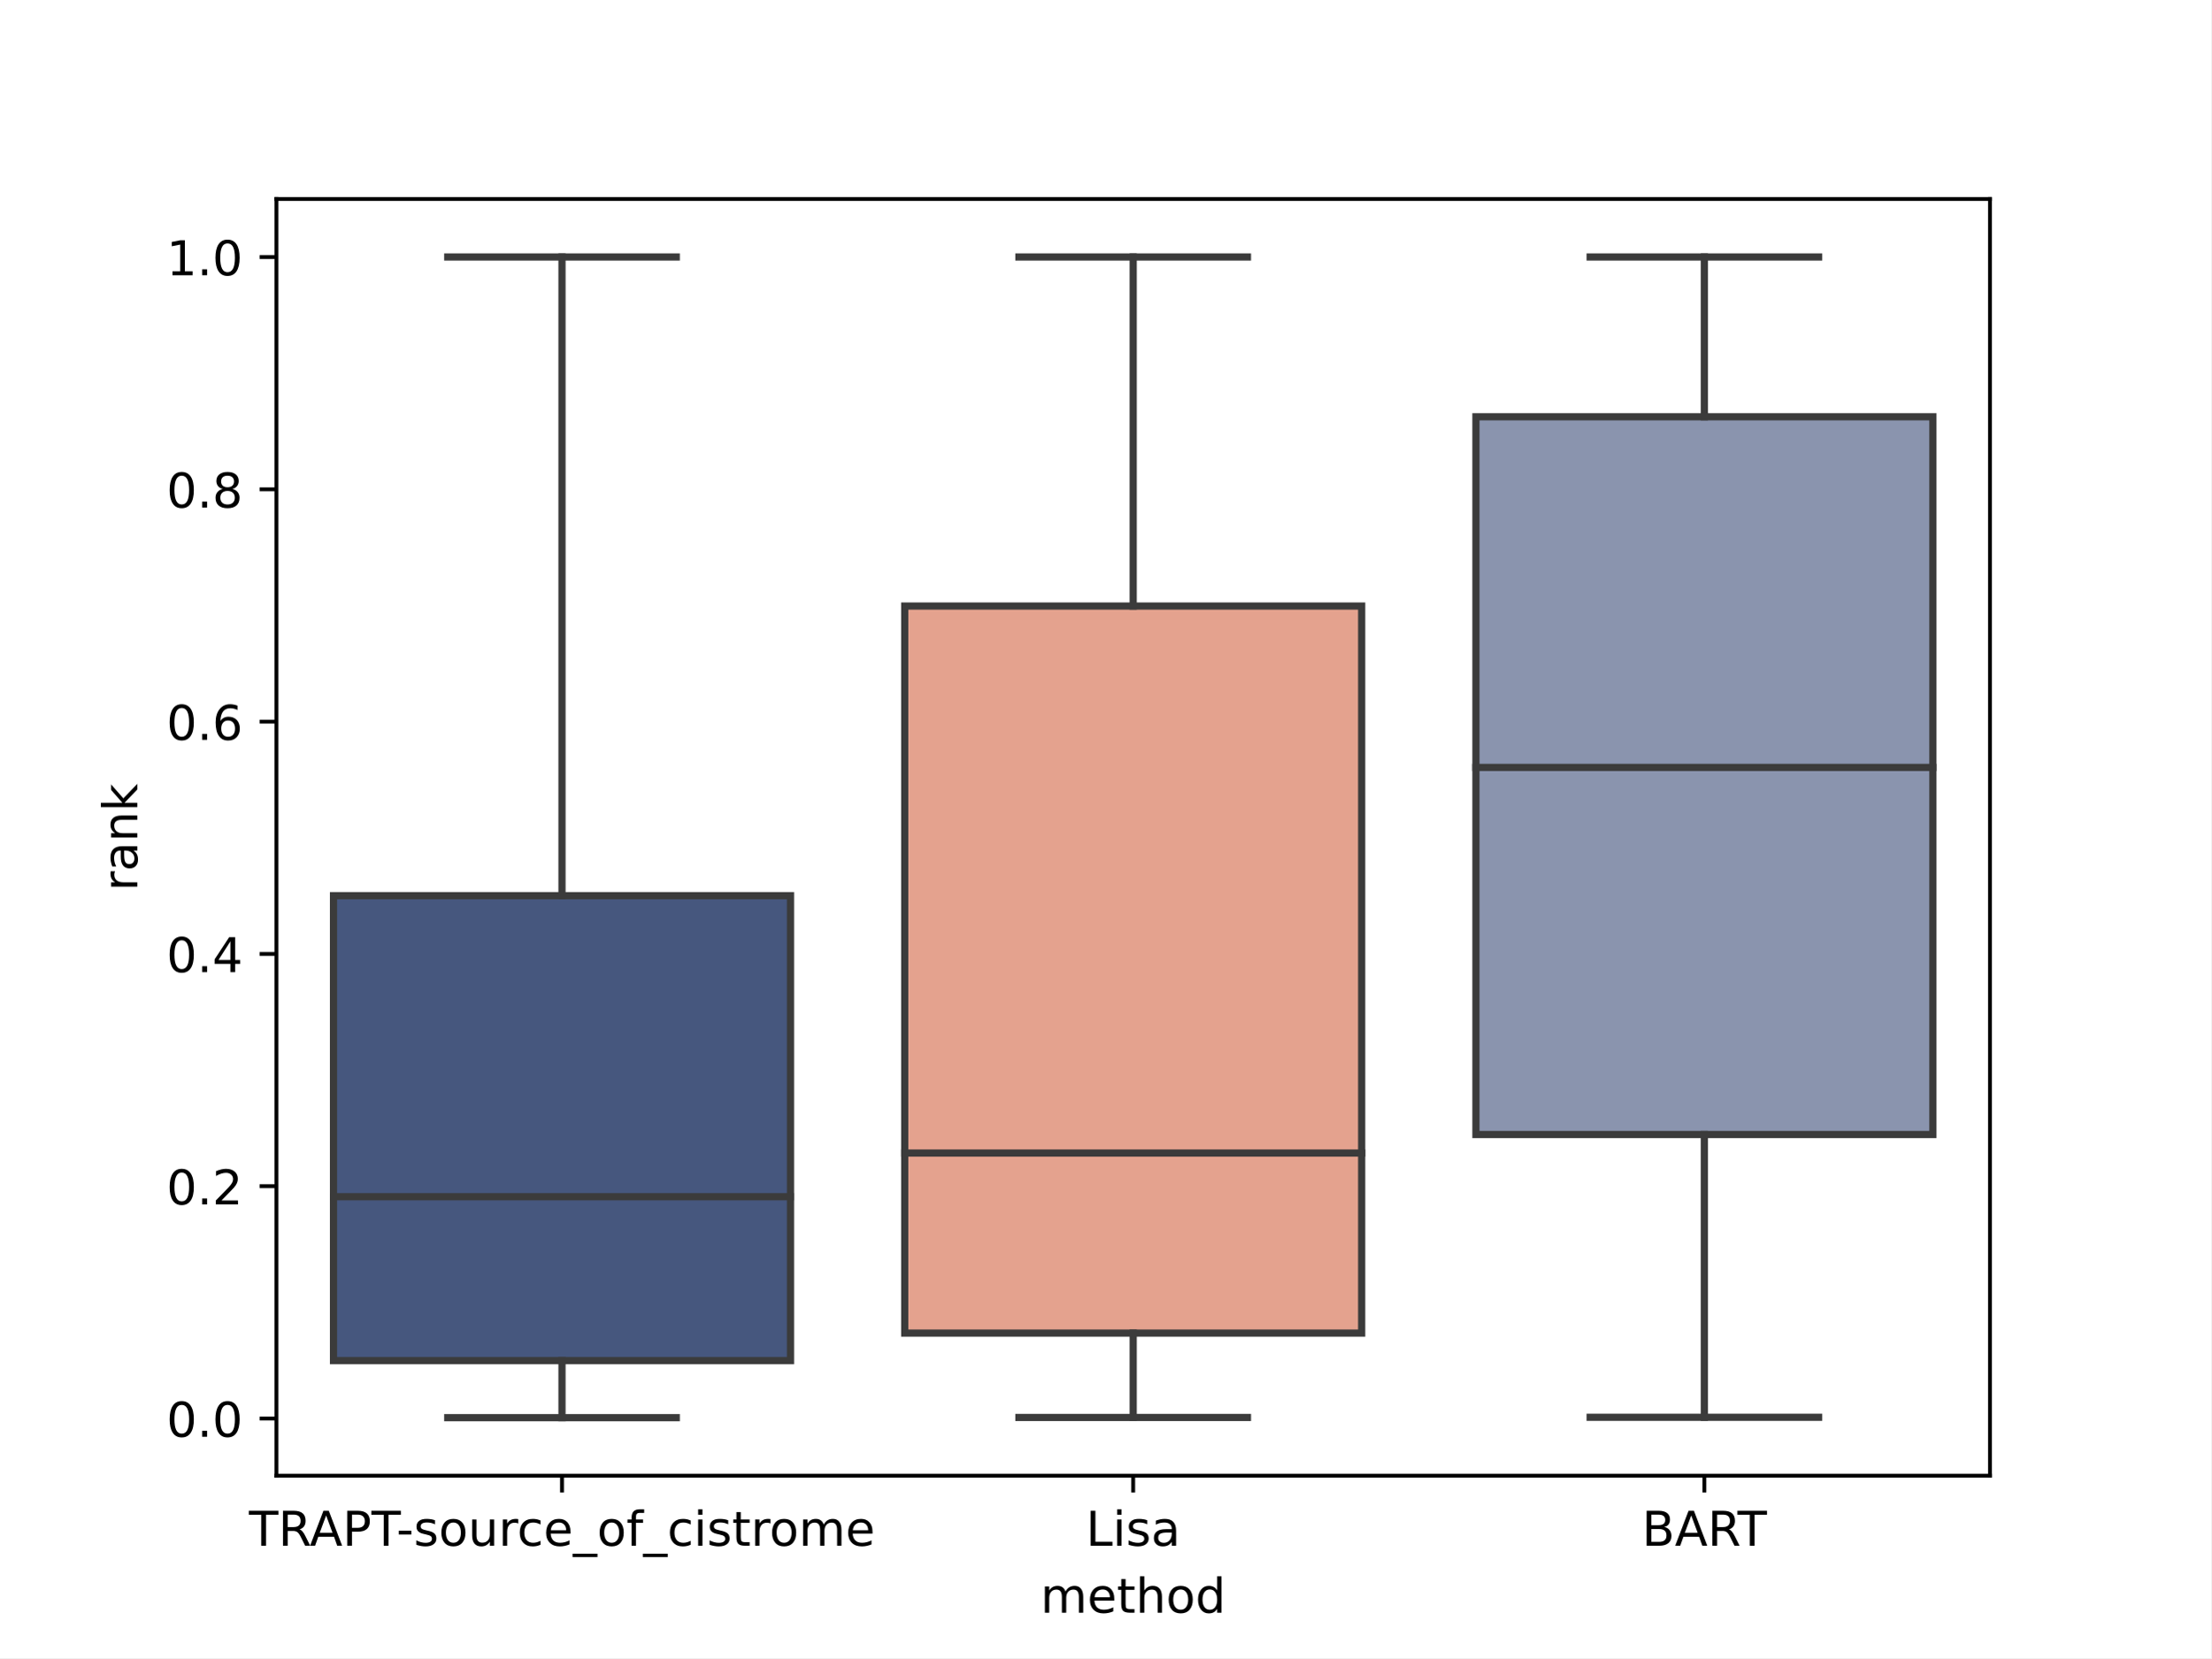
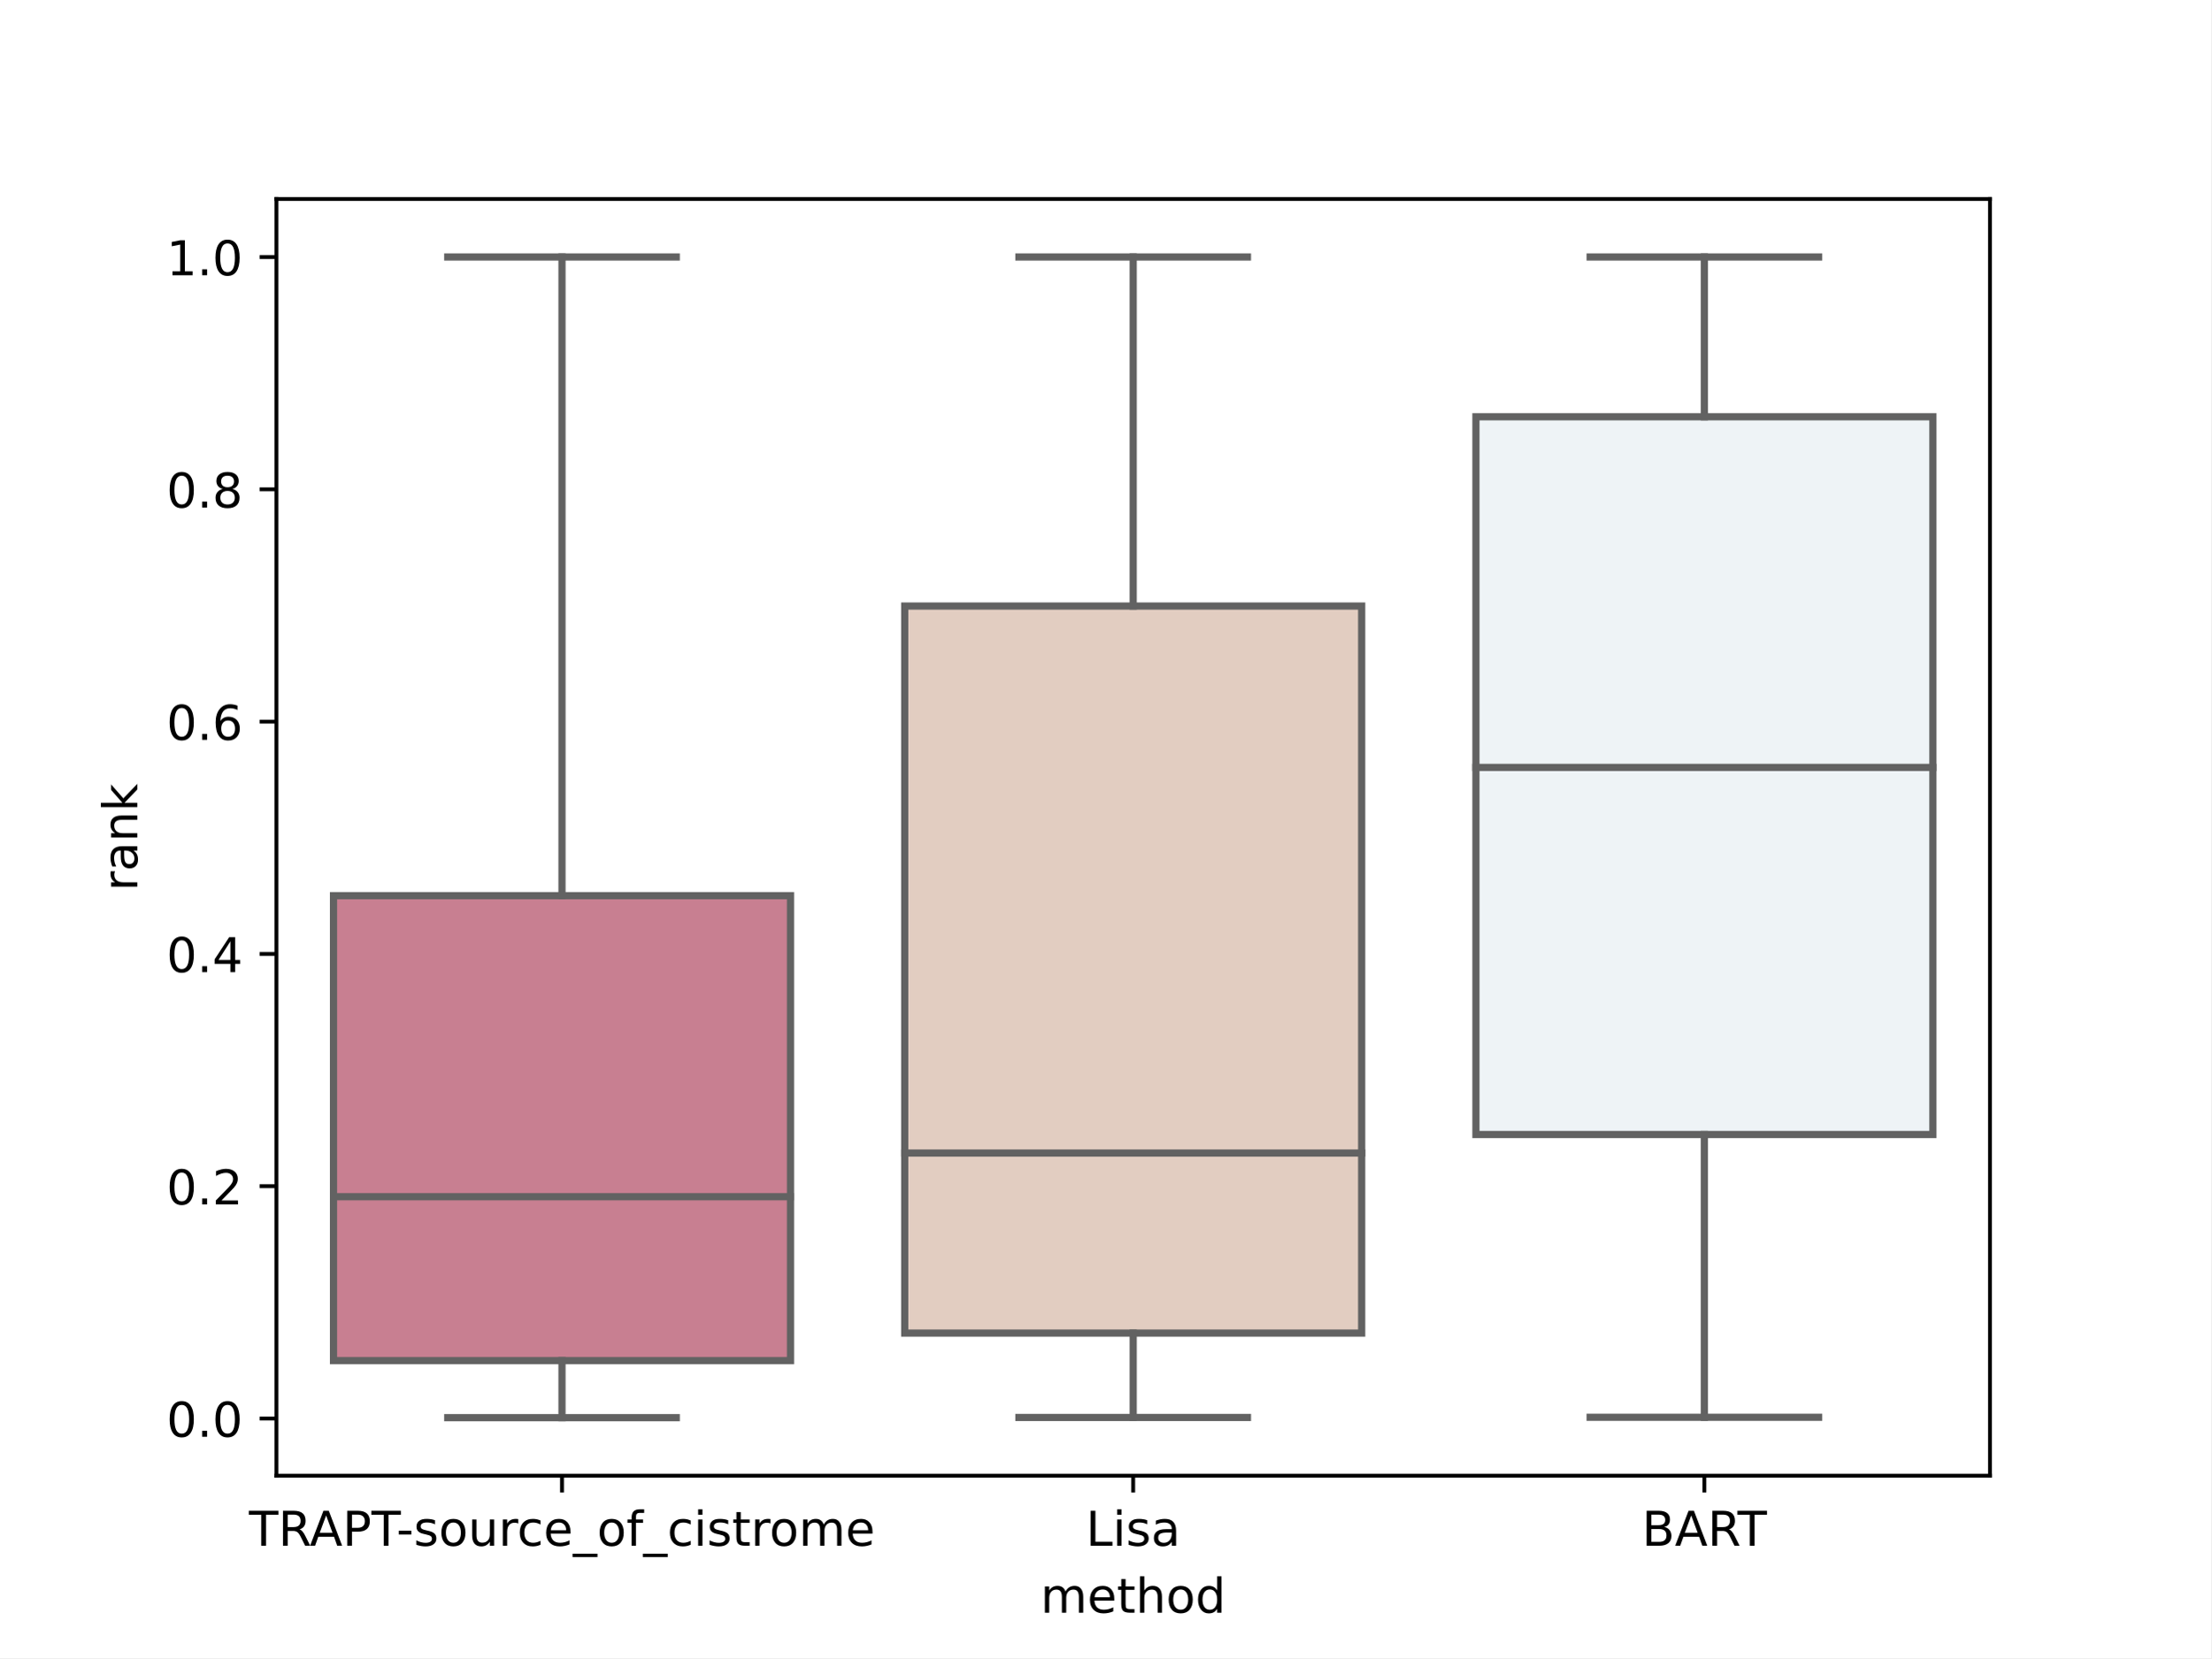
<svg xmlns="http://www.w3.org/2000/svg" xmlns:xlink="http://www.w3.org/1999/xlink" width="460.8pt" height="345.6pt" viewBox="0 0 460.8 345.6" version="1.1">
  <defs>
    <style type="text/css">*{stroke-linejoin: round; stroke-linecap: butt}</style>
  </defs>
  <g id="figure_1">
    <g id="patch_1">
      <path d="M 0 345.6  L 460.8 345.6  L 460.8 0  L 0 0  z " style="fill: #ffffff" />
    </g>
    <g id="axes_1">
      <g id="patch_2">
        <path d="M 57.6 307.584  L 414.72 307.584  L 414.72 41.472  L 57.6 41.472  z " style="fill: #ffffff" />
      </g>
      <g id="patch_3">
-         <path d="M 69.504 283.596  L 164.736 283.596  L 164.736 186.686  L 69.504 186.686  L 69.504 283.596  z " clip-path="url(#p9d7f28c26d)" style="fill: #46577e; stroke: #3b3b3b; stroke-width: 1.5; stroke-linejoin: miter" />
+         <path d="M 69.504 283.596  L 164.736 283.596  L 164.736 186.686  L 69.504 186.686  L 69.504 283.596  z " clip-path="url(#p1d62a62b7c)" style="fill: #c87f91; stroke: #626262; stroke-width: 1.5; stroke-linejoin: miter" />
      </g>
      <g id="patch_4">
-         <path d="M 188.544 277.858  L 283.776 277.858  L 283.776 126.321  L 188.544 126.321  L 188.544 277.858  z " clip-path="url(#p9d7f28c26d)" style="fill: #e4a28e; stroke: #3b3b3b; stroke-width: 1.5; stroke-linejoin: miter" />
+         <path d="M 188.544 277.858  L 283.776 277.858  L 283.776 126.321  L 188.544 126.321  L 188.544 277.858  z " clip-path="url(#p1d62a62b7c)" style="fill: #e2cdc1; stroke: #626262; stroke-width: 1.5; stroke-linejoin: miter" />
      </g>
      <g id="patch_5">
-         <path d="M 307.584 236.463  L 402.816 236.463  L 402.816 86.87  L 307.584 86.87  L 307.584 236.463  z " clip-path="url(#p9d7f28c26d)" style="fill: #8a94ae; stroke: #3b3b3b; stroke-width: 1.5; stroke-linejoin: miter" />
+         <path d="M 307.584 236.463  L 402.816 236.463  L 402.816 86.87  L 307.584 86.87  L 307.584 236.463  z " clip-path="url(#p1d62a62b7c)" style="fill: #eef3f6; stroke: #626262; stroke-width: 1.5; stroke-linejoin: miter" />
      </g>
      <g id="matplotlib.axis_1">
        <g id="xtick_1">
          <g id="line2d_1">
            <defs>
-               <path id="mfa205808b9" d="M 0 0  L 0 3.5  " style="stroke: #000000; stroke-width: 0.8" />
+               <path id="m4b8a6fec79" d="M 0 0  L 0 3.5  " style="stroke: #000000; stroke-width: 0.8" />
            </defs>
            <g>
-               <use xlink:href="#mfa205808b9" x="117.12" y="307.584" style="stroke: #000000; stroke-width: 0.8" />
+               <use xlink:href="#m4b8a6fec79" x="117.12" y="307.584" style="stroke: #000000; stroke-width: 0.8" />
            </g>
          </g>
          <g id="text_1">
            <g transform="translate(51.88172 322.1824)scale(0.1 -0.1)">
              <defs>
                <path id="DejaVuSans-54" d="M -19 4666  L 3928 4666  L 3928 4134  L 2272 4134  L 2272 0  L 1638 0  L 1638 4134  L -19 4134  L -19 4666  z " transform="scale(0.015625)" />
                <path id="DejaVuSans-52" d="M 2841 2188  Q 3044 2119 3236 1894  Q 3428 1669 3622 1275  L 4263 0  L 3584 0  L 2988 1197  Q 2756 1666 2539 1819  Q 2322 1972 1947 1972  L 1259 1972  L 1259 0  L 628 0  L 628 4666  L 2053 4666  Q 2853 4666 3247 4331  Q 3641 3997 3641 3322  Q 3641 2881 3436 2590  Q 3231 2300 2841 2188  z M 1259 4147  L 1259 2491  L 2053 2491  Q 2509 2491 2742 2702  Q 2975 2913 2975 3322  Q 2975 3731 2742 3939  Q 2509 4147 2053 4147  L 1259 4147  z " transform="scale(0.015625)" />
                <path id="DejaVuSans-41" d="M 2188 4044  L 1331 1722  L 3047 1722  L 2188 4044  z M 1831 4666  L 2547 4666  L 4325 0  L 3669 0  L 3244 1197  L 1141 1197  L 716 0  L 50 0  L 1831 4666  z " transform="scale(0.015625)" />
                <path id="DejaVuSans-50" d="M 1259 4147  L 1259 2394  L 2053 2394  Q 2494 2394 2734 2622  Q 2975 2850 2975 3272  Q 2975 3691 2734 3919  Q 2494 4147 2053 4147  L 1259 4147  z M 628 4666  L 2053 4666  Q 2838 4666 3239 4311  Q 3641 3956 3641 3272  Q 3641 2581 3239 2228  Q 2838 1875 2053 1875  L 1259 1875  L 1259 0  L 628 0  L 628 4666  z " transform="scale(0.015625)" />
                <path id="DejaVuSans-2d" d="M 313 2009  L 1997 2009  L 1997 1497  L 313 1497  L 313 2009  z " transform="scale(0.015625)" />
                <path id="DejaVuSans-73" d="M 2834 3397  L 2834 2853  Q 2591 2978 2328 3040  Q 2066 3103 1784 3103  Q 1356 3103 1142 2972  Q 928 2841 928 2578  Q 928 2378 1081 2264  Q 1234 2150 1697 2047  L 1894 2003  Q 2506 1872 2764 1633  Q 3022 1394 3022 966  Q 3022 478 2636 193  Q 2250 -91 1575 -91  Q 1294 -91 989 -36  Q 684 19 347 128  L 347 722  Q 666 556 975 473  Q 1284 391 1588 391  Q 1994 391 2212 530  Q 2431 669 2431 922  Q 2431 1156 2273 1281  Q 2116 1406 1581 1522  L 1381 1569  Q 847 1681 609 1914  Q 372 2147 372 2553  Q 372 3047 722 3315  Q 1072 3584 1716 3584  Q 2034 3584 2315 3537  Q 2597 3491 2834 3397  z " transform="scale(0.015625)" />
                <path id="DejaVuSans-6f" d="M 1959 3097  Q 1497 3097 1228 2736  Q 959 2375 959 1747  Q 959 1119 1226 758  Q 1494 397 1959 397  Q 2419 397 2687 759  Q 2956 1122 2956 1747  Q 2956 2369 2687 2733  Q 2419 3097 1959 3097  z M 1959 3584  Q 2709 3584 3137 3096  Q 3566 2609 3566 1747  Q 3566 888 3137 398  Q 2709 -91 1959 -91  Q 1206 -91 779 398  Q 353 888 353 1747  Q 353 2609 779 3096  Q 1206 3584 1959 3584  z " transform="scale(0.015625)" />
                <path id="DejaVuSans-75" d="M 544 1381  L 544 3500  L 1119 3500  L 1119 1403  Q 1119 906 1312 657  Q 1506 409 1894 409  Q 2359 409 2629 706  Q 2900 1003 2900 1516  L 2900 3500  L 3475 3500  L 3475 0  L 2900 0  L 2900 538  Q 2691 219 2414 64  Q 2138 -91 1772 -91  Q 1169 -91 856 284  Q 544 659 544 1381  z M 1991 3584  L 1991 3584  z " transform="scale(0.015625)" />
                <path id="DejaVuSans-72" d="M 2631 2963  Q 2534 3019 2420 3045  Q 2306 3072 2169 3072  Q 1681 3072 1420 2755  Q 1159 2438 1159 1844  L 1159 0  L 581 0  L 581 3500  L 1159 3500  L 1159 2956  Q 1341 3275 1631 3429  Q 1922 3584 2338 3584  Q 2397 3584 2469 3576  Q 2541 3569 2628 3553  L 2631 2963  z " transform="scale(0.015625)" />
                <path id="DejaVuSans-63" d="M 3122 3366  L 3122 2828  Q 2878 2963 2633 3030  Q 2388 3097 2138 3097  Q 1578 3097 1268 2742  Q 959 2388 959 1747  Q 959 1106 1268 751  Q 1578 397 2138 397  Q 2388 397 2633 464  Q 2878 531 3122 666  L 3122 134  Q 2881 22 2623 -34  Q 2366 -91 2075 -91  Q 1284 -91 818 406  Q 353 903 353 1747  Q 353 2603 823 3093  Q 1294 3584 2113 3584  Q 2378 3584 2631 3529  Q 2884 3475 3122 3366  z " transform="scale(0.015625)" />
                <path id="DejaVuSans-65" d="M 3597 1894  L 3597 1613  L 953 1613  Q 991 1019 1311 708  Q 1631 397 2203 397  Q 2534 397 2845 478  Q 3156 559 3463 722  L 3463 178  Q 3153 47 2828 -22  Q 2503 -91 2169 -91  Q 1331 -91 842 396  Q 353 884 353 1716  Q 353 2575 817 3079  Q 1281 3584 2069 3584  Q 2775 3584 3186 3129  Q 3597 2675 3597 1894  z M 3022 2063  Q 3016 2534 2758 2815  Q 2500 3097 2075 3097  Q 1594 3097 1305 2825  Q 1016 2553 972 2059  L 3022 2063  z " transform="scale(0.015625)" />
                <path id="DejaVuSans-5f" d="M 3263 -1063  L 3263 -1509  L -63 -1509  L -63 -1063  L 3263 -1063  z " transform="scale(0.015625)" />
                <path id="DejaVuSans-66" d="M 2375 4863  L 2375 4384  L 1825 4384  Q 1516 4384 1395 4259  Q 1275 4134 1275 3809  L 1275 3500  L 2222 3500  L 2222 3053  L 1275 3053  L 1275 0  L 697 0  L 697 3053  L 147 3053  L 147 3500  L 697 3500  L 697 3744  Q 697 4328 969 4595  Q 1241 4863 1831 4863  L 2375 4863  z " transform="scale(0.015625)" />
                <path id="DejaVuSans-69" d="M 603 3500  L 1178 3500  L 1178 0  L 603 0  L 603 3500  z M 603 4863  L 1178 4863  L 1178 4134  L 603 4134  L 603 4863  z " transform="scale(0.015625)" />
                <path id="DejaVuSans-74" d="M 1172 4494  L 1172 3500  L 2356 3500  L 2356 3053  L 1172 3053  L 1172 1153  Q 1172 725 1289 603  Q 1406 481 1766 481  L 2356 481  L 2356 0  L 1766 0  Q 1100 0 847 248  Q 594 497 594 1153  L 594 3053  L 172 3053  L 172 3500  L 594 3500  L 594 4494  L 1172 4494  z " transform="scale(0.015625)" />
                <path id="DejaVuSans-6d" d="M 3328 2828  Q 3544 3216 3844 3400  Q 4144 3584 4550 3584  Q 5097 3584 5394 3201  Q 5691 2819 5691 2113  L 5691 0  L 5113 0  L 5113 2094  Q 5113 2597 4934 2840  Q 4756 3084 4391 3084  Q 3944 3084 3684 2787  Q 3425 2491 3425 1978  L 3425 0  L 2847 0  L 2847 2094  Q 2847 2600 2669 2842  Q 2491 3084 2119 3084  Q 1678 3084 1418 2786  Q 1159 2488 1159 1978  L 1159 0  L 581 0  L 581 3500  L 1159 3500  L 1159 2956  Q 1356 3278 1631 3431  Q 1906 3584 2284 3584  Q 2666 3584 2933 3390  Q 3200 3197 3328 2828  z " transform="scale(0.015625)" />
              </defs>
              <use xlink:href="#DejaVuSans-54" />
              <use xlink:href="#DejaVuSans-52" x="61.084" />
              <use xlink:href="#DejaVuSans-41" x="126.566" />
              <use xlink:href="#DejaVuSans-50" x="194.975" />
              <use xlink:href="#DejaVuSans-54" x="255.277" />
              <use xlink:href="#DejaVuSans-2d" x="307.236" />
              <use xlink:href="#DejaVuSans-73" x="343.32" />
              <use xlink:href="#DejaVuSans-6f" x="395.42" />
              <use xlink:href="#DejaVuSans-75" x="456.602" />
              <use xlink:href="#DejaVuSans-72" x="519.98" />
              <use xlink:href="#DejaVuSans-63" x="558.844" />
              <use xlink:href="#DejaVuSans-65" x="613.824" />
              <use xlink:href="#DejaVuSans-5f" x="675.348" />
              <use xlink:href="#DejaVuSans-6f" x="725.348" />
              <use xlink:href="#DejaVuSans-66" x="786.529" />
              <use xlink:href="#DejaVuSans-5f" x="821.734" />
              <use xlink:href="#DejaVuSans-63" x="871.734" />
              <use xlink:href="#DejaVuSans-69" x="926.715" />
              <use xlink:href="#DejaVuSans-73" x="954.498" />
              <use xlink:href="#DejaVuSans-74" x="1006.598" />
              <use xlink:href="#DejaVuSans-72" x="1045.807" />
              <use xlink:href="#DejaVuSans-6f" x="1084.67" />
              <use xlink:href="#DejaVuSans-6d" x="1145.852" />
              <use xlink:href="#DejaVuSans-65" x="1243.264" />
            </g>
          </g>
        </g>
        <g id="xtick_2">
          <g id="line2d_2">
            <g>
-               <use xlink:href="#mfa205808b9" x="236.16" y="307.584" style="stroke: #000000; stroke-width: 0.8" />
+               <use xlink:href="#m4b8a6fec79" x="236.16" y="307.584" style="stroke: #000000; stroke-width: 0.8" />
            </g>
          </g>
          <g id="text_2">
            <g transform="translate(226.3162 322.1824)scale(0.1 -0.1)">
              <defs>
                <path id="DejaVuSans-4c" d="M 628 4666  L 1259 4666  L 1259 531  L 3531 531  L 3531 0  L 628 0  L 628 4666  z " transform="scale(0.015625)" />
                <path id="DejaVuSans-61" d="M 2194 1759  Q 1497 1759 1228 1600  Q 959 1441 959 1056  Q 959 750 1161 570  Q 1363 391 1709 391  Q 2188 391 2477 730  Q 2766 1069 2766 1631  L 2766 1759  L 2194 1759  z M 3341 1997  L 3341 0  L 2766 0  L 2766 531  Q 2569 213 2275 61  Q 1981 -91 1556 -91  Q 1019 -91 701 211  Q 384 513 384 1019  Q 384 1609 779 1909  Q 1175 2209 1959 2209  L 2766 2209  L 2766 2266  Q 2766 2663 2505 2880  Q 2244 3097 1772 3097  Q 1472 3097 1187 3025  Q 903 2953 641 2809  L 641 3341  Q 956 3463 1253 3523  Q 1550 3584 1831 3584  Q 2591 3584 2966 3190  Q 3341 2797 3341 1997  z " transform="scale(0.015625)" />
              </defs>
              <use xlink:href="#DejaVuSans-4c" />
              <use xlink:href="#DejaVuSans-69" x="55.713" />
              <use xlink:href="#DejaVuSans-73" x="83.496" />
              <use xlink:href="#DejaVuSans-61" x="135.596" />
            </g>
          </g>
        </g>
        <g id="xtick_3">
          <g id="line2d_3">
            <g>
-               <use xlink:href="#mfa205808b9" x="355.2" y="307.584" style="stroke: #000000; stroke-width: 0.8" />
+               <use xlink:href="#m4b8a6fec79" x="355.2" y="307.584" style="stroke: #000000; stroke-width: 0.8" />
            </g>
          </g>
          <g id="text_3">
            <g transform="translate(342.1836 322.1824)scale(0.1 -0.1)">
              <defs>
                <path id="DejaVuSans-42" d="M 1259 2228  L 1259 519  L 2272 519  Q 2781 519 3026 730  Q 3272 941 3272 1375  Q 3272 1813 3026 2020  Q 2781 2228 2272 2228  L 1259 2228  z M 1259 4147  L 1259 2741  L 2194 2741  Q 2656 2741 2882 2914  Q 3109 3088 3109 3444  Q 3109 3797 2882 3972  Q 2656 4147 2194 4147  L 1259 4147  z M 628 4666  L 2241 4666  Q 2963 4666 3353 4366  Q 3744 4066 3744 3513  Q 3744 3084 3544 2831  Q 3344 2578 2956 2516  Q 3422 2416 3680 2098  Q 3938 1781 3938 1306  Q 3938 681 3513 340  Q 3088 0 2303 0  L 628 0  L 628 4666  z " transform="scale(0.015625)" />
              </defs>
              <use xlink:href="#DejaVuSans-42" />
              <use xlink:href="#DejaVuSans-41" x="68.604" />
              <use xlink:href="#DejaVuSans-52" x="137.012" />
              <use xlink:href="#DejaVuSans-54" x="199.244" />
            </g>
          </g>
        </g>
        <g id="text_4">
          <g transform="translate(216.8506 336.1387)scale(0.1 -0.1)">
            <defs>
              <path id="DejaVuSans-68" d="M 3513 2113  L 3513 0  L 2938 0  L 2938 2094  Q 2938 2591 2744 2837  Q 2550 3084 2163 3084  Q 1697 3084 1428 2787  Q 1159 2491 1159 1978  L 1159 0  L 581 0  L 581 4863  L 1159 4863  L 1159 2956  Q 1366 3272 1645 3428  Q 1925 3584 2291 3584  Q 2894 3584 3203 3211  Q 3513 2838 3513 2113  z " transform="scale(0.015625)" />
              <path id="DejaVuSans-64" d="M 2906 2969  L 2906 4863  L 3481 4863  L 3481 0  L 2906 0  L 2906 525  Q 2725 213 2448 61  Q 2172 -91 1784 -91  Q 1150 -91 751 415  Q 353 922 353 1747  Q 353 2572 751 3078  Q 1150 3584 1784 3584  Q 2172 3584 2448 3432  Q 2725 3281 2906 2969  z M 947 1747  Q 947 1113 1208 752  Q 1469 391 1925 391  Q 2381 391 2643 752  Q 2906 1113 2906 1747  Q 2906 2381 2643 2742  Q 2381 3103 1925 3103  Q 1469 3103 1208 2742  Q 947 2381 947 1747  z " transform="scale(0.015625)" />
            </defs>
            <use xlink:href="#DejaVuSans-6d" />
            <use xlink:href="#DejaVuSans-65" x="97.412" />
            <use xlink:href="#DejaVuSans-74" x="158.936" />
            <use xlink:href="#DejaVuSans-68" x="198.145" />
            <use xlink:href="#DejaVuSans-6f" x="261.523" />
            <use xlink:href="#DejaVuSans-64" x="322.705" />
          </g>
        </g>
      </g>
      <g id="matplotlib.axis_2">
        <g id="ytick_1">
          <g id="line2d_4">
            <defs>
-               <path id="me5cb095f44" d="M 0 0  L -3.5 0  " style="stroke: #000000; stroke-width: 0.8" />
+               <path id="mc6be814ab8" d="M 0 0  L -3.5 0  " style="stroke: #000000; stroke-width: 0.8" />
            </defs>
            <g>
-               <use xlink:href="#me5cb095f44" x="57.6" y="295.665" style="stroke: #000000; stroke-width: 0.8" />
+               <use xlink:href="#mc6be814ab8" x="57.6" y="295.665" style="stroke: #000000; stroke-width: 0.8" />
            </g>
          </g>
          <g id="text_5">
            <g transform="translate(34.69687 299.4647)scale(0.1 -0.1)">
              <defs>
                <path id="DejaVuSans-30" d="M 2034 4250  Q 1547 4250 1301 3770  Q 1056 3291 1056 2328  Q 1056 1369 1301 889  Q 1547 409 2034 409  Q 2525 409 2770 889  Q 3016 1369 3016 2328  Q 3016 3291 2770 3770  Q 2525 4250 2034 4250  z M 2034 4750  Q 2819 4750 3233 4129  Q 3647 3509 3647 2328  Q 3647 1150 3233 529  Q 2819 -91 2034 -91  Q 1250 -91 836 529  Q 422 1150 422 2328  Q 422 3509 836 4129  Q 1250 4750 2034 4750  z " transform="scale(0.015625)" />
                <path id="DejaVuSans-2e" d="M 684 794  L 1344 794  L 1344 0  L 684 0  L 684 794  z " transform="scale(0.015625)" />
              </defs>
              <use xlink:href="#DejaVuSans-30" />
              <use xlink:href="#DejaVuSans-2e" x="63.623" />
              <use xlink:href="#DejaVuSans-30" x="95.41" />
            </g>
          </g>
        </g>
        <g id="ytick_2">
          <g id="line2d_5">
            <g>
-               <use xlink:href="#me5cb095f44" x="57.6" y="247.246" style="stroke: #000000; stroke-width: 0.8" />
+               <use xlink:href="#mc6be814ab8" x="57.6" y="247.246" style="stroke: #000000; stroke-width: 0.8" />
            </g>
          </g>
          <g id="text_6">
            <g transform="translate(34.69687 251.0452)scale(0.1 -0.1)">
              <defs>
                <path id="DejaVuSans-32" d="M 1228 531  L 3431 531  L 3431 0  L 469 0  L 469 531  Q 828 903 1448 1529  Q 2069 2156 2228 2338  Q 2531 2678 2651 2914  Q 2772 3150 2772 3378  Q 2772 3750 2511 3984  Q 2250 4219 1831 4219  Q 1534 4219 1204 4116  Q 875 4013 500 3803  L 500 4441  Q 881 4594 1212 4672  Q 1544 4750 1819 4750  Q 2544 4750 2975 4387  Q 3406 4025 3406 3419  Q 3406 3131 3298 2873  Q 3191 2616 2906 2266  Q 2828 2175 2409 1742  Q 1991 1309 1228 531  z " transform="scale(0.015625)" />
              </defs>
              <use xlink:href="#DejaVuSans-30" />
              <use xlink:href="#DejaVuSans-2e" x="63.623" />
              <use xlink:href="#DejaVuSans-32" x="95.41" />
            </g>
          </g>
        </g>
        <g id="ytick_3">
          <g id="line2d_6">
            <g>
-               <use xlink:href="#me5cb095f44" x="57.6" y="198.826" style="stroke: #000000; stroke-width: 0.8" />
+               <use xlink:href="#mc6be814ab8" x="57.6" y="198.826" style="stroke: #000000; stroke-width: 0.8" />
            </g>
          </g>
          <g id="text_7">
            <g transform="translate(34.69687 202.6257)scale(0.1 -0.1)">
              <defs>
                <path id="DejaVuSans-34" d="M 2419 4116  L 825 1625  L 2419 1625  L 2419 4116  z M 2253 4666  L 3047 4666  L 3047 1625  L 3713 1625  L 3713 1100  L 3047 1100  L 3047 0  L 2419 0  L 2419 1100  L 313 1100  L 313 1709  L 2253 4666  z " transform="scale(0.015625)" />
              </defs>
              <use xlink:href="#DejaVuSans-30" />
              <use xlink:href="#DejaVuSans-2e" x="63.623" />
              <use xlink:href="#DejaVuSans-34" x="95.41" />
            </g>
          </g>
        </g>
        <g id="ytick_4">
          <g id="line2d_7">
            <g>
-               <use xlink:href="#me5cb095f44" x="57.6" y="150.407" style="stroke: #000000; stroke-width: 0.8" />
+               <use xlink:href="#mc6be814ab8" x="57.6" y="150.407" style="stroke: #000000; stroke-width: 0.8" />
            </g>
          </g>
          <g id="text_8">
            <g transform="translate(34.69687 154.2062)scale(0.1 -0.1)">
              <defs>
                <path id="DejaVuSans-36" d="M 2113 2584  Q 1688 2584 1439 2293  Q 1191 2003 1191 1497  Q 1191 994 1439 701  Q 1688 409 2113 409  Q 2538 409 2786 701  Q 3034 994 3034 1497  Q 3034 2003 2786 2293  Q 2538 2584 2113 2584  z M 3366 4563  L 3366 3988  Q 3128 4100 2886 4159  Q 2644 4219 2406 4219  Q 1781 4219 1451 3797  Q 1122 3375 1075 2522  Q 1259 2794 1537 2939  Q 1816 3084 2150 3084  Q 2853 3084 3261 2657  Q 3669 2231 3669 1497  Q 3669 778 3244 343  Q 2819 -91 2113 -91  Q 1303 -91 875 529  Q 447 1150 447 2328  Q 447 3434 972 4092  Q 1497 4750 2381 4750  Q 2619 4750 2861 4703  Q 3103 4656 3366 4563  z " transform="scale(0.015625)" />
              </defs>
              <use xlink:href="#DejaVuSans-30" />
              <use xlink:href="#DejaVuSans-2e" x="63.623" />
              <use xlink:href="#DejaVuSans-36" x="95.41" />
            </g>
          </g>
        </g>
        <g id="ytick_5">
          <g id="line2d_8">
            <g>
-               <use xlink:href="#me5cb095f44" x="57.6" y="101.987" style="stroke: #000000; stroke-width: 0.8" />
+               <use xlink:href="#mc6be814ab8" x="57.6" y="101.987" style="stroke: #000000; stroke-width: 0.8" />
            </g>
          </g>
          <g id="text_9">
            <g transform="translate(34.69687 105.7867)scale(0.1 -0.1)">
              <defs>
                <path id="DejaVuSans-38" d="M 2034 2216  Q 1584 2216 1326 1975  Q 1069 1734 1069 1313  Q 1069 891 1326 650  Q 1584 409 2034 409  Q 2484 409 2743 651  Q 3003 894 3003 1313  Q 3003 1734 2745 1975  Q 2488 2216 2034 2216  z M 1403 2484  Q 997 2584 770 2862  Q 544 3141 544 3541  Q 544 4100 942 4425  Q 1341 4750 2034 4750  Q 2731 4750 3128 4425  Q 3525 4100 3525 3541  Q 3525 3141 3298 2862  Q 3072 2584 2669 2484  Q 3125 2378 3379 2068  Q 3634 1759 3634 1313  Q 3634 634 3220 271  Q 2806 -91 2034 -91  Q 1263 -91 848 271  Q 434 634 434 1313  Q 434 1759 690 2068  Q 947 2378 1403 2484  z M 1172 3481  Q 1172 3119 1398 2916  Q 1625 2713 2034 2713  Q 2441 2713 2670 2916  Q 2900 3119 2900 3481  Q 2900 3844 2670 4047  Q 2441 4250 2034 4250  Q 1625 4250 1398 4047  Q 1172 3844 1172 3481  z " transform="scale(0.015625)" />
              </defs>
              <use xlink:href="#DejaVuSans-30" />
              <use xlink:href="#DejaVuSans-2e" x="63.623" />
              <use xlink:href="#DejaVuSans-38" x="95.41" />
            </g>
          </g>
        </g>
        <g id="ytick_6">
          <g id="line2d_9">
            <g>
-               <use xlink:href="#me5cb095f44" x="57.6" y="53.568" style="stroke: #000000; stroke-width: 0.8" />
+               <use xlink:href="#mc6be814ab8" x="57.6" y="53.568" style="stroke: #000000; stroke-width: 0.8" />
            </g>
          </g>
          <g id="text_10">
            <g transform="translate(34.69687 57.36722)scale(0.1 -0.1)">
              <defs>
                <path id="DejaVuSans-31" d="M 794 531  L 1825 531  L 1825 4091  L 703 3866  L 703 4441  L 1819 4666  L 2450 4666  L 2450 531  L 3481 531  L 3481 0  L 794 0  L 794 531  z " transform="scale(0.015625)" />
              </defs>
              <use xlink:href="#DejaVuSans-31" />
              <use xlink:href="#DejaVuSans-2e" x="63.623" />
              <use xlink:href="#DejaVuSans-30" x="95.41" />
            </g>
          </g>
        </g>
        <g id="text_11">
          <g transform="translate(28.61719 185.7116)rotate(-90)scale(0.1 -0.1)">
            <defs>
              <path id="DejaVuSans-6e" d="M 3513 2113  L 3513 0  L 2938 0  L 2938 2094  Q 2938 2591 2744 2837  Q 2550 3084 2163 3084  Q 1697 3084 1428 2787  Q 1159 2491 1159 1978  L 1159 0  L 581 0  L 581 3500  L 1159 3500  L 1159 2956  Q 1366 3272 1645 3428  Q 1925 3584 2291 3584  Q 2894 3584 3203 3211  Q 3513 2838 3513 2113  z " transform="scale(0.015625)" />
              <path id="DejaVuSans-6b" d="M 581 4863  L 1159 4863  L 1159 1991  L 2875 3500  L 3609 3500  L 1753 1863  L 3688 0  L 2938 0  L 1159 1709  L 1159 0  L 581 0  L 581 4863  z " transform="scale(0.015625)" />
            </defs>
            <use xlink:href="#DejaVuSans-72" />
            <use xlink:href="#DejaVuSans-61" x="41.113" />
            <use xlink:href="#DejaVuSans-6e" x="102.393" />
            <use xlink:href="#DejaVuSans-6b" x="165.771" />
          </g>
        </g>
      </g>
      <g id="line2d_10">
-         <path d="M 117.12 283.596  L 117.12 295.488  " clip-path="url(#p9d7f28c26d)" style="fill: none; stroke: #3b3b3b; stroke-width: 1.5; stroke-linecap: square" />
+         <path d="M 117.12 283.596  L 117.12 295.488  " clip-path="url(#p1d62a62b7c)" style="fill: none; stroke: #626262; stroke-width: 1.5; stroke-linecap: square" />
      </g>
      <g id="line2d_11">
-         <path d="M 117.12 186.686  L 117.12 53.568  " clip-path="url(#p9d7f28c26d)" style="fill: none; stroke: #3b3b3b; stroke-width: 1.5; stroke-linecap: square" />
+         <path d="M 117.12 186.686  L 117.12 53.568  " clip-path="url(#p1d62a62b7c)" style="fill: none; stroke: #626262; stroke-width: 1.5; stroke-linecap: square" />
      </g>
      <g id="line2d_12">
-         <path d="M 93.312 295.488  L 140.928 295.488  " clip-path="url(#p9d7f28c26d)" style="fill: none; stroke: #3b3b3b; stroke-width: 1.5; stroke-linecap: square" />
+         <path d="M 93.312 295.488  L 140.928 295.488  " clip-path="url(#p1d62a62b7c)" style="fill: none; stroke: #626262; stroke-width: 1.5; stroke-linecap: square" />
      </g>
      <g id="line2d_13">
-         <path d="M 93.312 53.568  L 140.928 53.568  " clip-path="url(#p9d7f28c26d)" style="fill: none; stroke: #3b3b3b; stroke-width: 1.5; stroke-linecap: square" />
+         <path d="M 93.312 53.568  L 140.928 53.568  " clip-path="url(#p1d62a62b7c)" style="fill: none; stroke: #626262; stroke-width: 1.5; stroke-linecap: square" />
      </g>
      <g id="line2d_14" />
      <g id="line2d_15">
-         <path d="M 236.16 277.858  L 236.16 295.44  " clip-path="url(#p9d7f28c26d)" style="fill: none; stroke: #3b3b3b; stroke-width: 1.5; stroke-linecap: square" />
+         <path d="M 236.16 277.858  L 236.16 295.44  " clip-path="url(#p1d62a62b7c)" style="fill: none; stroke: #626262; stroke-width: 1.5; stroke-linecap: square" />
      </g>
      <g id="line2d_16">
-         <path d="M 236.16 126.321  L 236.16 53.568  " clip-path="url(#p9d7f28c26d)" style="fill: none; stroke: #3b3b3b; stroke-width: 1.5; stroke-linecap: square" />
+         <path d="M 236.16 126.321  L 236.16 53.568  " clip-path="url(#p1d62a62b7c)" style="fill: none; stroke: #626262; stroke-width: 1.5; stroke-linecap: square" />
      </g>
      <g id="line2d_17">
-         <path d="M 212.352 295.44  L 259.968 295.44  " clip-path="url(#p9d7f28c26d)" style="fill: none; stroke: #3b3b3b; stroke-width: 1.5; stroke-linecap: square" />
+         <path d="M 212.352 295.44  L 259.968 295.44  " clip-path="url(#p1d62a62b7c)" style="fill: none; stroke: #626262; stroke-width: 1.5; stroke-linecap: square" />
      </g>
      <g id="line2d_18">
-         <path d="M 212.352 53.568  L 259.968 53.568  " clip-path="url(#p9d7f28c26d)" style="fill: none; stroke: #3b3b3b; stroke-width: 1.5; stroke-linecap: square" />
+         <path d="M 212.352 53.568  L 259.968 53.568  " clip-path="url(#p1d62a62b7c)" style="fill: none; stroke: #626262; stroke-width: 1.5; stroke-linecap: square" />
      </g>
      <g id="line2d_19" />
      <g id="line2d_20">
-         <path d="M 355.2 236.463  L 355.2 295.401  " clip-path="url(#p9d7f28c26d)" style="fill: none; stroke: #3b3b3b; stroke-width: 1.5; stroke-linecap: square" />
+         <path d="M 355.2 236.463  L 355.2 295.401  " clip-path="url(#p1d62a62b7c)" style="fill: none; stroke: #626262; stroke-width: 1.5; stroke-linecap: square" />
      </g>
      <g id="line2d_21">
-         <path d="M 355.2 86.87  L 355.2 53.568  " clip-path="url(#p9d7f28c26d)" style="fill: none; stroke: #3b3b3b; stroke-width: 1.5; stroke-linecap: square" />
+         <path d="M 355.2 86.87  L 355.2 53.568  " clip-path="url(#p1d62a62b7c)" style="fill: none; stroke: #626262; stroke-width: 1.5; stroke-linecap: square" />
      </g>
      <g id="line2d_22">
-         <path d="M 331.392 295.401  L 379.008 295.401  " clip-path="url(#p9d7f28c26d)" style="fill: none; stroke: #3b3b3b; stroke-width: 1.5; stroke-linecap: square" />
+         <path d="M 331.392 295.401  L 379.008 295.401  " clip-path="url(#p1d62a62b7c)" style="fill: none; stroke: #626262; stroke-width: 1.5; stroke-linecap: square" />
      </g>
      <g id="line2d_23">
-         <path d="M 331.392 53.568  L 379.008 53.568  " clip-path="url(#p9d7f28c26d)" style="fill: none; stroke: #3b3b3b; stroke-width: 1.5; stroke-linecap: square" />
+         <path d="M 331.392 53.568  L 379.008 53.568  " clip-path="url(#p1d62a62b7c)" style="fill: none; stroke: #626262; stroke-width: 1.5; stroke-linecap: square" />
      </g>
      <g id="line2d_24" />
      <g id="line2d_25">
-         <path d="M 69.504 249.429  L 164.736 249.429  " clip-path="url(#p9d7f28c26d)" style="fill: none; stroke: #3b3b3b; stroke-width: 1.5; stroke-linecap: square" />
+         <path d="M 69.504 249.429  L 164.736 249.429  " clip-path="url(#p1d62a62b7c)" style="fill: none; stroke: #626262; stroke-width: 1.5; stroke-linecap: square" />
      </g>
      <g id="line2d_26">
-         <path d="M 188.544 240.326  L 283.776 240.326  " clip-path="url(#p9d7f28c26d)" style="fill: none; stroke: #3b3b3b; stroke-width: 1.5; stroke-linecap: square" />
+         <path d="M 188.544 240.326  L 283.776 240.326  " clip-path="url(#p1d62a62b7c)" style="fill: none; stroke: #626262; stroke-width: 1.5; stroke-linecap: square" />
      </g>
      <g id="line2d_27">
-         <path d="M 307.584 159.948  L 402.816 159.948  " clip-path="url(#p9d7f28c26d)" style="fill: none; stroke: #3b3b3b; stroke-width: 1.5; stroke-linecap: square" />
+         <path d="M 307.584 159.948  L 402.816 159.948  " clip-path="url(#p1d62a62b7c)" style="fill: none; stroke: #626262; stroke-width: 1.5; stroke-linecap: square" />
      </g>
      <g id="patch_6">
        <path d="M 57.6 307.584  L 57.6 41.472  " style="fill: none; stroke: #000000; stroke-width: 0.8; stroke-linejoin: miter; stroke-linecap: square" />
      </g>
      <g id="patch_7">
        <path d="M 414.72 307.584  L 414.72 41.472  " style="fill: none; stroke: #000000; stroke-width: 0.8; stroke-linejoin: miter; stroke-linecap: square" />
      </g>
      <g id="patch_8">
        <path d="M 57.6 307.584  L 414.72 307.584  " style="fill: none; stroke: #000000; stroke-width: 0.8; stroke-linejoin: miter; stroke-linecap: square" />
      </g>
      <g id="patch_9">
        <path d="M 57.6 41.472  L 414.72 41.472  " style="fill: none; stroke: #000000; stroke-width: 0.8; stroke-linejoin: miter; stroke-linecap: square" />
      </g>
    </g>
  </g>
  <defs>
-     <clipPath id="p9d7f28c26d">
+     <clipPath id="p1d62a62b7c">
      <rect x="57.6" y="41.472" width="357.12" height="266.112" />
    </clipPath>
  </defs>
</svg>
